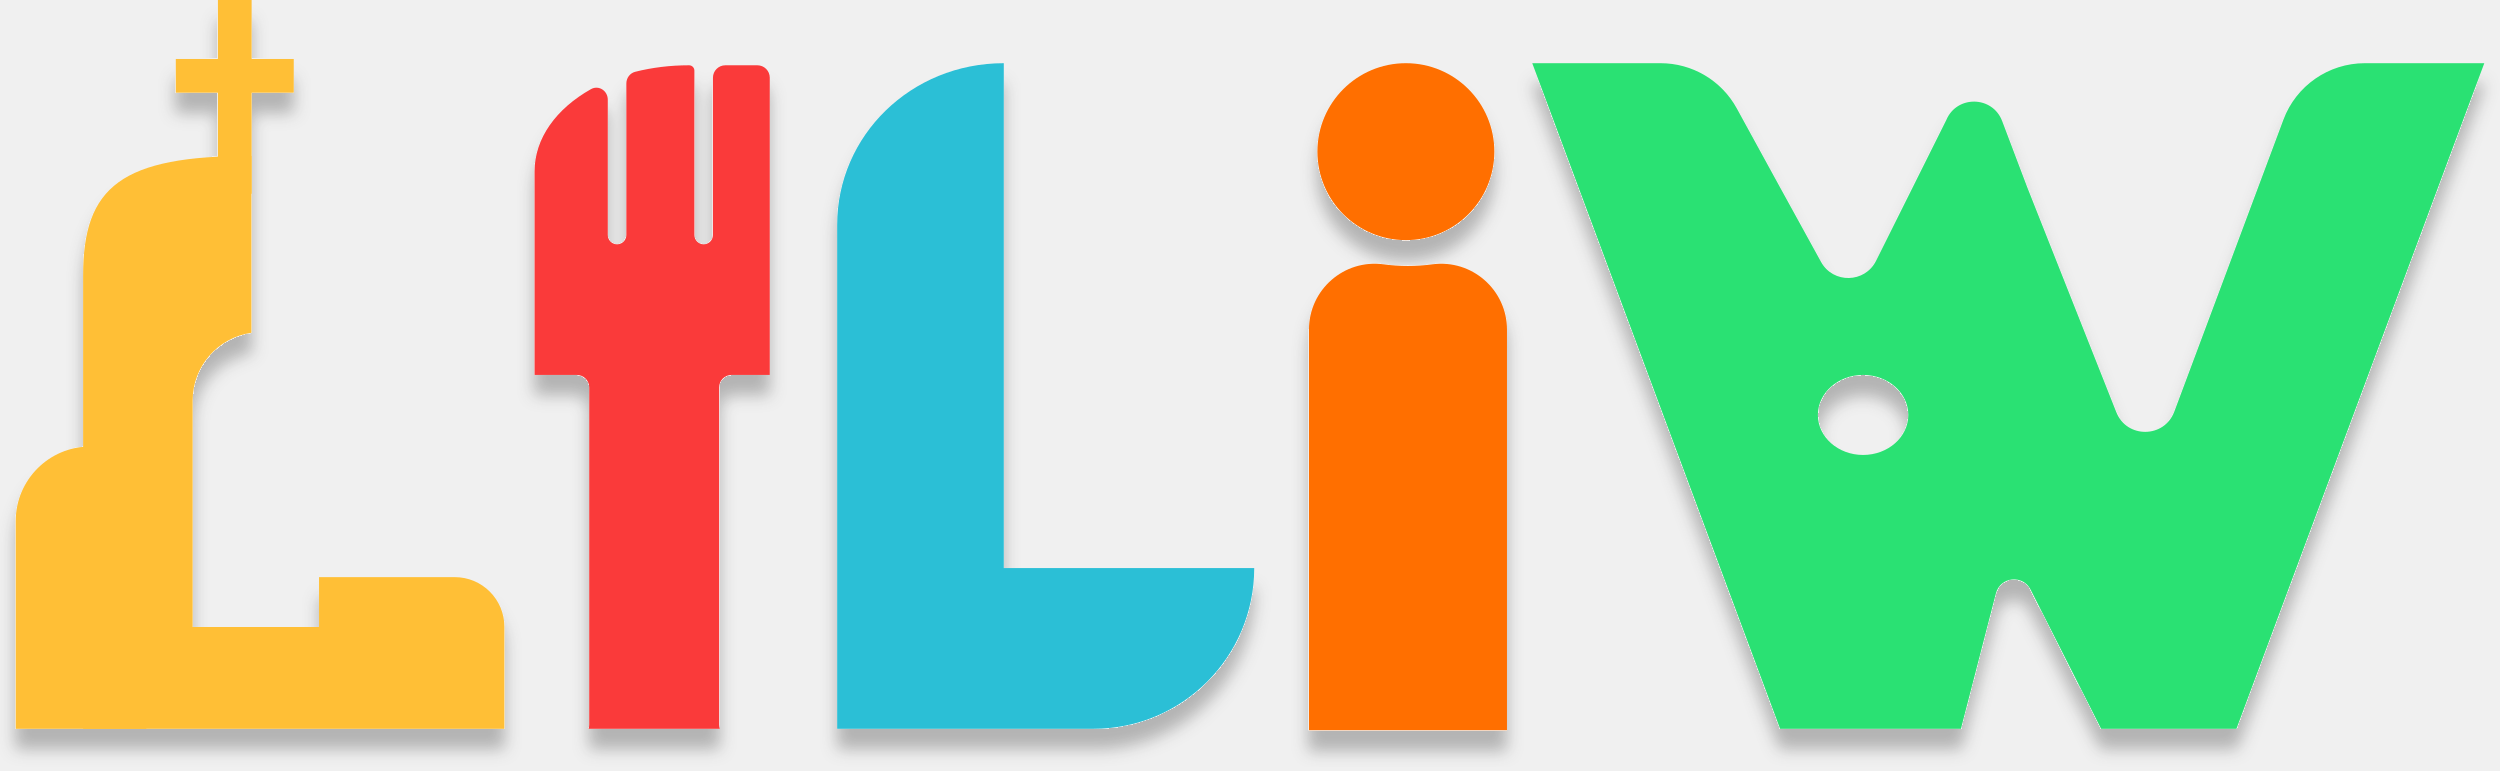
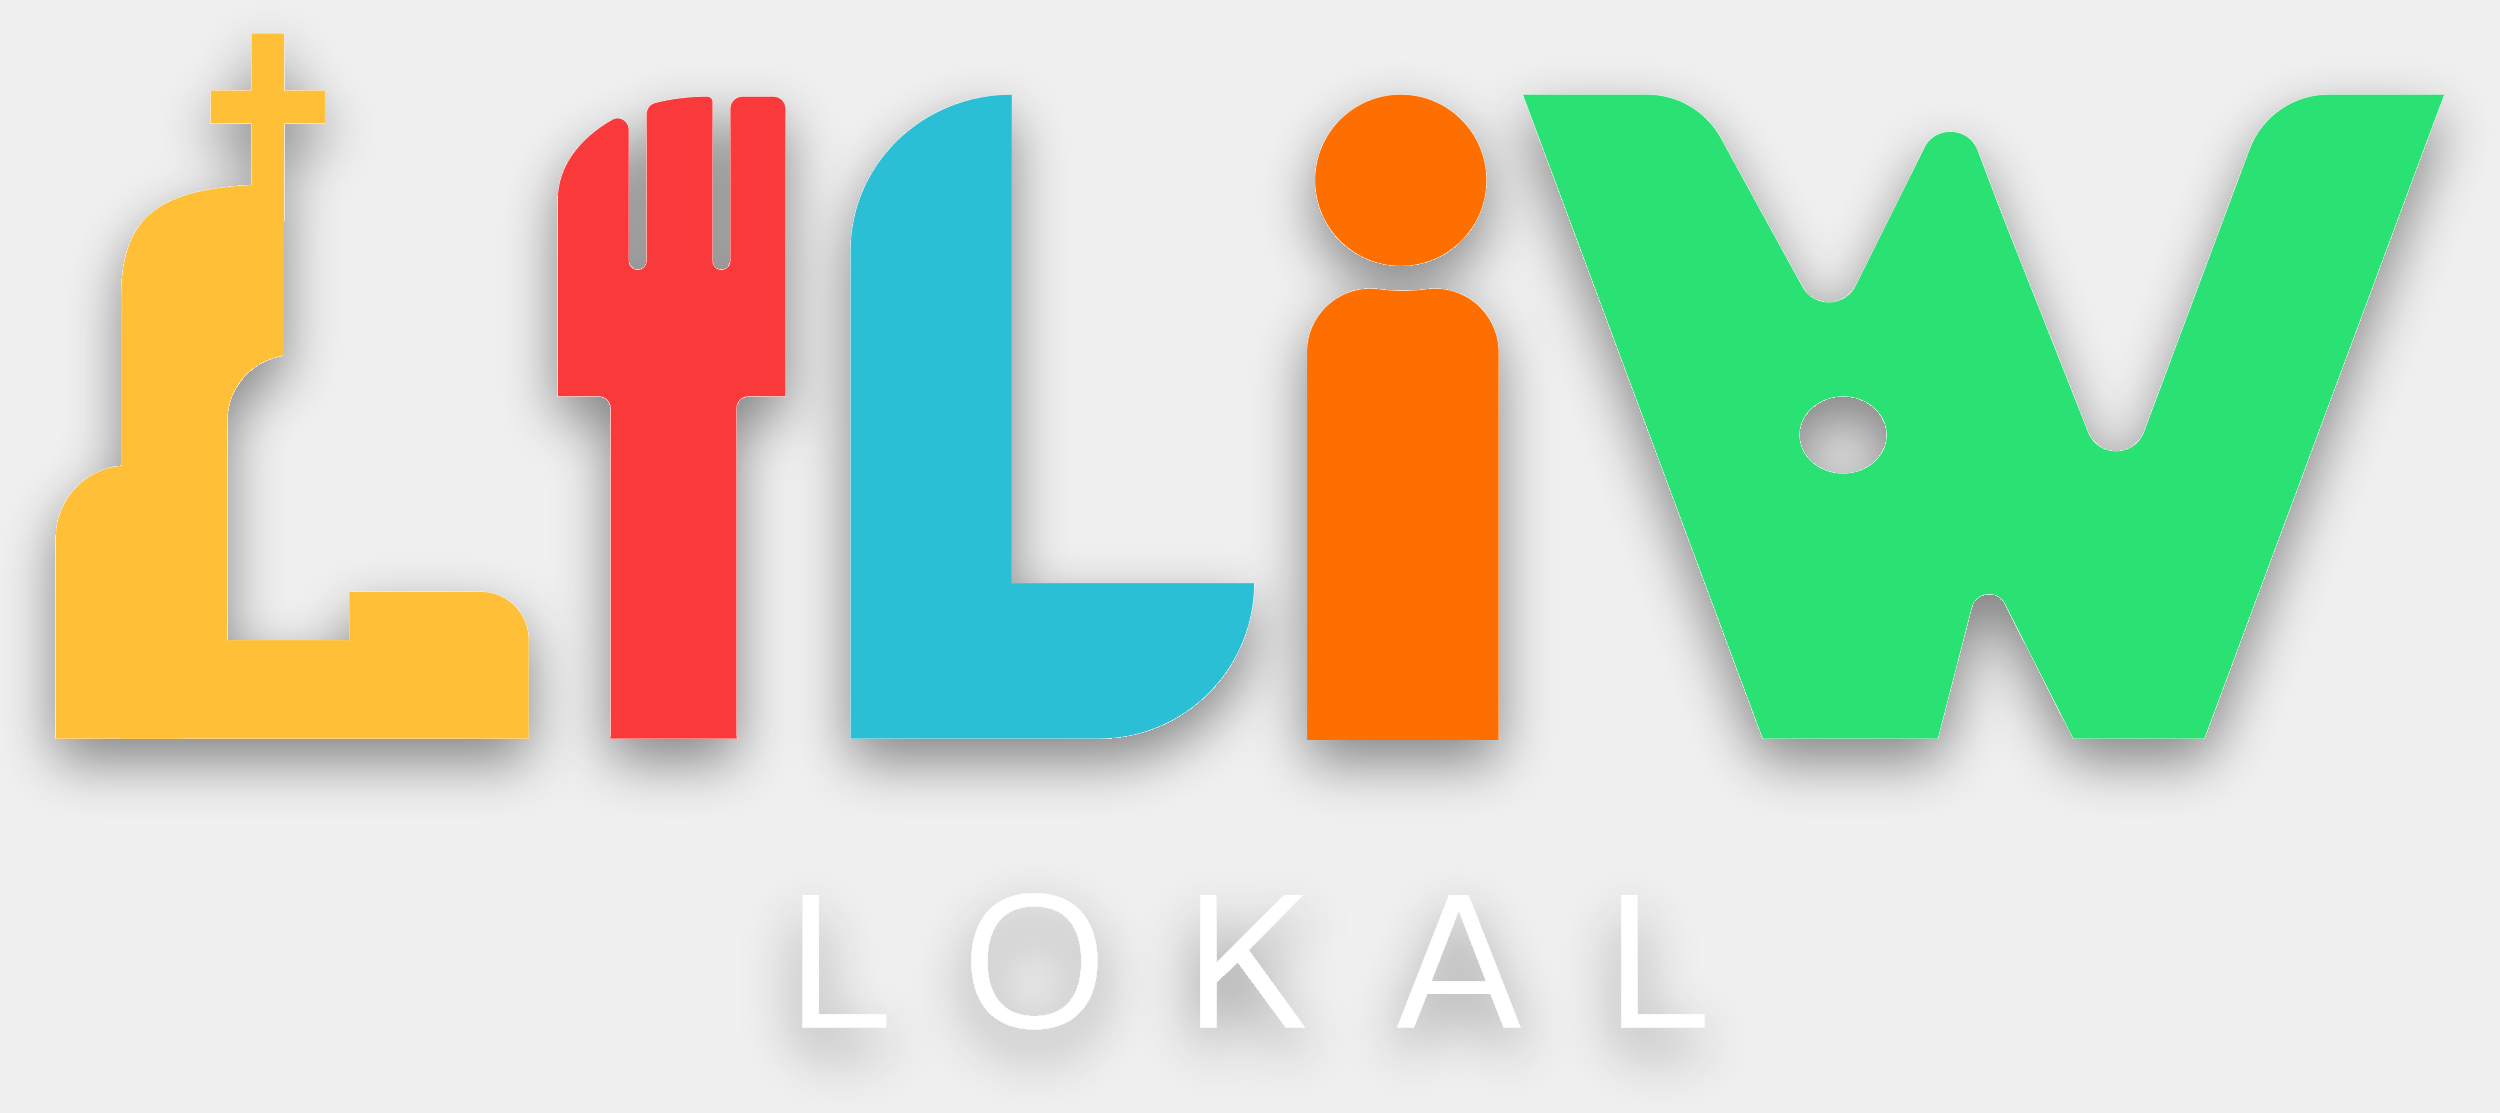
- <svg xmlns="http://www.w3.org/2000/svg" width="493" height="152" viewBox="0 0 493 152" fill="none">
-   <g filter="url(#filter0_d_2025_548)">
-     <path d="M327.456 12.461C333.718 12.461 339.482 15.876 342.49 21.368L351.036 36.968L359.113 51.653C361.492 55.98 367.752 55.854 369.956 51.435L374.273 42.782L379.038 33.229L383.804 23.675C385.879 18.733 392.926 18.857 394.825 23.87L399.787 36.968L417.34 81.296C419.404 86.507 426.804 86.436 428.767 81.185L450.288 23.602C452.793 16.902 459.194 12.461 466.347 12.461H489.904L441.028 143.716H414.337L400.431 116.263C398.9 113.242 394.444 113.725 393.597 117.005L386.698 143.716H351.036L302.16 12.461H327.456ZM367.401 73.934C362.476 73.934 358.483 77.468 358.483 81.826C358.483 86.184 362.476 89.718 367.401 89.718C372.326 89.718 376.319 86.184 376.319 81.826C376.319 77.468 372.326 73.934 367.401 73.934Z" fill="#2AE173" />
-     <path d="M149.35 12.873C150.703 12.873 151.799 13.969 151.799 15.322V73.934H144.262C142.91 73.934 141.813 75.031 141.813 76.383V142.927C141.813 143.203 141.861 143.467 141.945 143.714H116.064C116.148 143.467 116.195 143.203 116.195 142.927V76.383C116.195 75.031 115.098 73.934 113.746 73.934H105.413V33.807C105.413 27.251 109.718 21.413 116.539 17.579C118.066 16.72 119.855 17.898 119.855 19.65V46.351C119.855 47.362 120.674 48.181 121.685 48.181C122.696 48.181 123.515 47.362 123.515 46.351V16.46C123.515 15.38 124.221 14.42 125.268 14.156C128.562 13.326 132.134 12.873 135.879 12.873C136.461 12.873 136.933 13.344 136.933 13.926V46.352C136.933 47.362 137.753 48.181 138.763 48.181C139.773 48.181 140.592 47.361 140.592 46.351V15.322C140.592 13.969 141.689 12.873 143.042 12.873H149.35Z" fill="#FA3A3A" />
-     <path d="M258.132 64.975C258.132 57.12 265.061 51.07 272.843 52.127C276.024 52.56 279.25 52.56 282.43 52.129C290.228 51.071 297.176 57.132 297.176 65.002V144H258.132V64.975Z" fill="#FF6F00" />
-     <circle cx="277.239" cy="29.906" r="17.445" fill="#FF6F00" />
-     <path d="M3.1 102.751C3.1 94.635 9.679 88.057 17.794 88.057H28.852V143.715H3.1V102.751Z" fill="#FFBF36" />
-     <path d="M49.581 65.624C43.032 66.539 37.99 72.162 37.99 78.963V123.644H62.912V113.809H89.668C95.078 113.809 99.464 118.195 99.464 123.605V143.715H16.392V54.326C16.392 36.765 23.944 30.737 49.581 30.737V65.624Z" fill="#FFBF36" />
-     <rect x="42.975" width="6.646" height="38.213" fill="#FFBF36" />
-     <rect x="34.667" y="18.276" width="6.646" height="23.26" transform="rotate(-90 34.6675 18.2761)" fill="#FFBF36" />
-     <path d="M197.948 112.026H247.332C247.332 129.527 233.145 143.715 215.644 143.715H165.091V44.337C165.091 26.711 179.673 12.461 197.948 12.461V112.026Z" fill="#2BBFD6" />
+ <svg xmlns="http://www.w3.org/2000/svg" width="447" height="199" viewBox="0 0 447 199" fill="none">
+   <g filter="url(#filter0_d_2092_211)">
+     <path d="M294.508 16.93C300.001 16.93 305.056 19.925 307.695 24.742L315.191 38.426L322.275 51.307C324.363 55.102 329.854 54.992 331.787 51.116L335.573 43.526L343.933 26.767C345.753 22.431 351.935 22.54 353.601 26.938L357.953 38.426L373.35 77.308C375.16 81.879 381.652 81.817 383.373 77.211L402.25 26.702C404.447 20.825 410.062 16.93 416.336 16.93H436.998L394.127 132.059H370.716L358.518 107.979C357.175 105.329 353.266 105.754 352.523 108.63L346.472 132.059H315.191L272.32 16.93H294.508ZM329.547 70.852C325.227 70.852 321.726 73.951 321.726 77.773C321.726 81.596 325.227 84.695 329.547 84.695C333.867 84.695 337.369 81.596 337.369 77.773C337.369 73.951 333.867 70.852 329.547 70.852Z" fill="#2AE173" />
+     <path d="M138.285 17.291C139.472 17.291 140.434 18.253 140.434 19.44V70.852H133.822C132.636 70.852 131.674 71.813 131.674 72.999V131.368C131.674 131.61 131.715 131.842 131.789 132.059H109.087C109.161 131.842 109.202 131.61 109.202 131.368V72.999C109.202 71.813 108.24 70.852 107.054 70.852H99.746V35.654C99.746 29.903 103.521 24.783 109.503 21.42C110.843 20.667 112.412 21.7 112.412 23.237V46.657C112.412 47.544 113.13 48.263 114.017 48.263C114.903 48.263 115.622 47.544 115.622 46.657V20.438C115.622 19.491 116.241 18.648 117.159 18.416C120.049 17.688 123.184 17.291 126.47 17.291C126.979 17.291 127.393 17.705 127.393 18.214V46.657C127.393 47.544 128.111 48.263 128.997 48.263C129.883 48.263 130.603 47.544 130.603 46.657V19.44C130.603 18.253 131.564 17.291 132.75 17.291H138.285Z" fill="#FA3A3A" />
+     <path d="M233.703 62.993C233.703 56.103 239.78 50.796 246.607 51.724C249.396 52.103 252.226 52.103 255.016 51.725C261.856 50.797 267.95 56.114 267.95 63.017V132.309H233.703V62.993Z" fill="#FF6F00" />
+     <circle cx="250.458" cy="32.232" r="15.302" fill="#FF6F00" />
+     <path d="M10 96.128C10 89.009 15.771 83.239 22.889 83.239H32.589V132.059H10V96.128Z" fill="#FFBF36" />
+     <path d="M50.773 63.562C45.027 64.364 40.605 69.296 40.605 75.263V114.454H62.464V105.827H85.935C90.68 105.827 94.527 109.674 94.527 114.42V132.06H21.66V53.651C21.66 38.248 28.285 32.961 50.773 32.961V63.562Z" fill="#FFBF36" />
+     <rect x="44.977" y="6" width="5.829" height="33.519" fill="#FFBF36" />
+     <rect x="37.688" y="22.03" width="5.829" height="20.403" transform="rotate(-90 37.6875 22.0305)" fill="#FFBF36" />
+     <path d="M180.91 104.264H224.228C224.227 119.614 211.782 132.058 196.432 132.059H152.09V44.89C152.09 29.43 164.88 16.93 180.91 16.93V104.264Z" fill="#2BBFD6" />
+     <path d="M158.42 183.718H143.547V160.028H146.408V181.356H158.42V183.718ZM184.935 184.051C177.515 184.051 173.689 179.093 173.689 171.873C173.689 164.653 177.515 159.695 184.935 159.695C192.388 159.695 196.215 164.653 196.215 171.873C196.215 179.093 192.388 184.051 184.935 184.051ZM184.935 181.689C190.492 181.689 193.353 178.128 193.353 171.873C193.353 165.618 190.492 162.058 184.935 162.058C179.412 162.058 176.55 165.618 176.55 171.873C176.55 178.128 179.412 181.689 184.935 181.689ZM233.319 183.718H229.925L221.274 171.94L217.481 175.7V183.718H214.62V160.028H217.481V172.239L229.592 160.028H232.986L223.204 169.844L233.319 183.718ZM271.849 183.718H268.887L266.525 177.729H255.146L252.783 183.718H249.822L259.105 160.028H262.566L271.849 183.718ZM265.76 175.5L260.835 162.757L255.878 175.5H265.76ZM304.771 183.718H289.898V160.028H292.76V181.356H304.771V183.718Z" fill="white" />
  </g>
  <defs>
-     <filter id="filter0_d_2025_548" x="9.77516e-05" y="0" width="493.003" height="151.1" filterUnits="userSpaceOnUse" color-interpolation-filters="sRGB">
+     <filter id="filter0_d_2092_211" x="0" y="0" width="447" height="205.718" filterUnits="userSpaceOnUse" color-interpolation-filters="sRGB">
      <feFlood flood-opacity="0" result="BackgroundImageFix" />
      <feColorMatrix in="SourceAlpha" type="matrix" values="0 0 0 0 0 0 0 0 0 0 0 0 0 0 0 0 0 0 127 0" result="hardAlpha" />
      <feOffset dy="4" />
-       <feGaussianBlur stdDeviation="1.55" />
+       <feGaussianBlur stdDeviation="5" />
      <feComposite in2="hardAlpha" operator="out" />
-       <feColorMatrix type="matrix" values="0 0 0 0 0.154 0 0 0 0 0.154 0 0 0 0 0.154 0 0 0 0.3 0" />
-       <feBlend mode="normal" in2="BackgroundImageFix" result="effect1_dropShadow_2025_548" />
-       <feBlend mode="normal" in="SourceGraphic" in2="effect1_dropShadow_2025_548" result="shape" />
+       <feColorMatrix type="matrix" values="0 0 0 0 0 0 0 0 0 0 0 0 0 0 0 0 0 0 0.45 0" />
+       <feBlend mode="normal" in2="BackgroundImageFix" result="effect1_dropShadow_2092_211" />
+       <feBlend mode="normal" in="SourceGraphic" in2="effect1_dropShadow_2092_211" result="shape" />
    </filter>
  </defs>
</svg>
